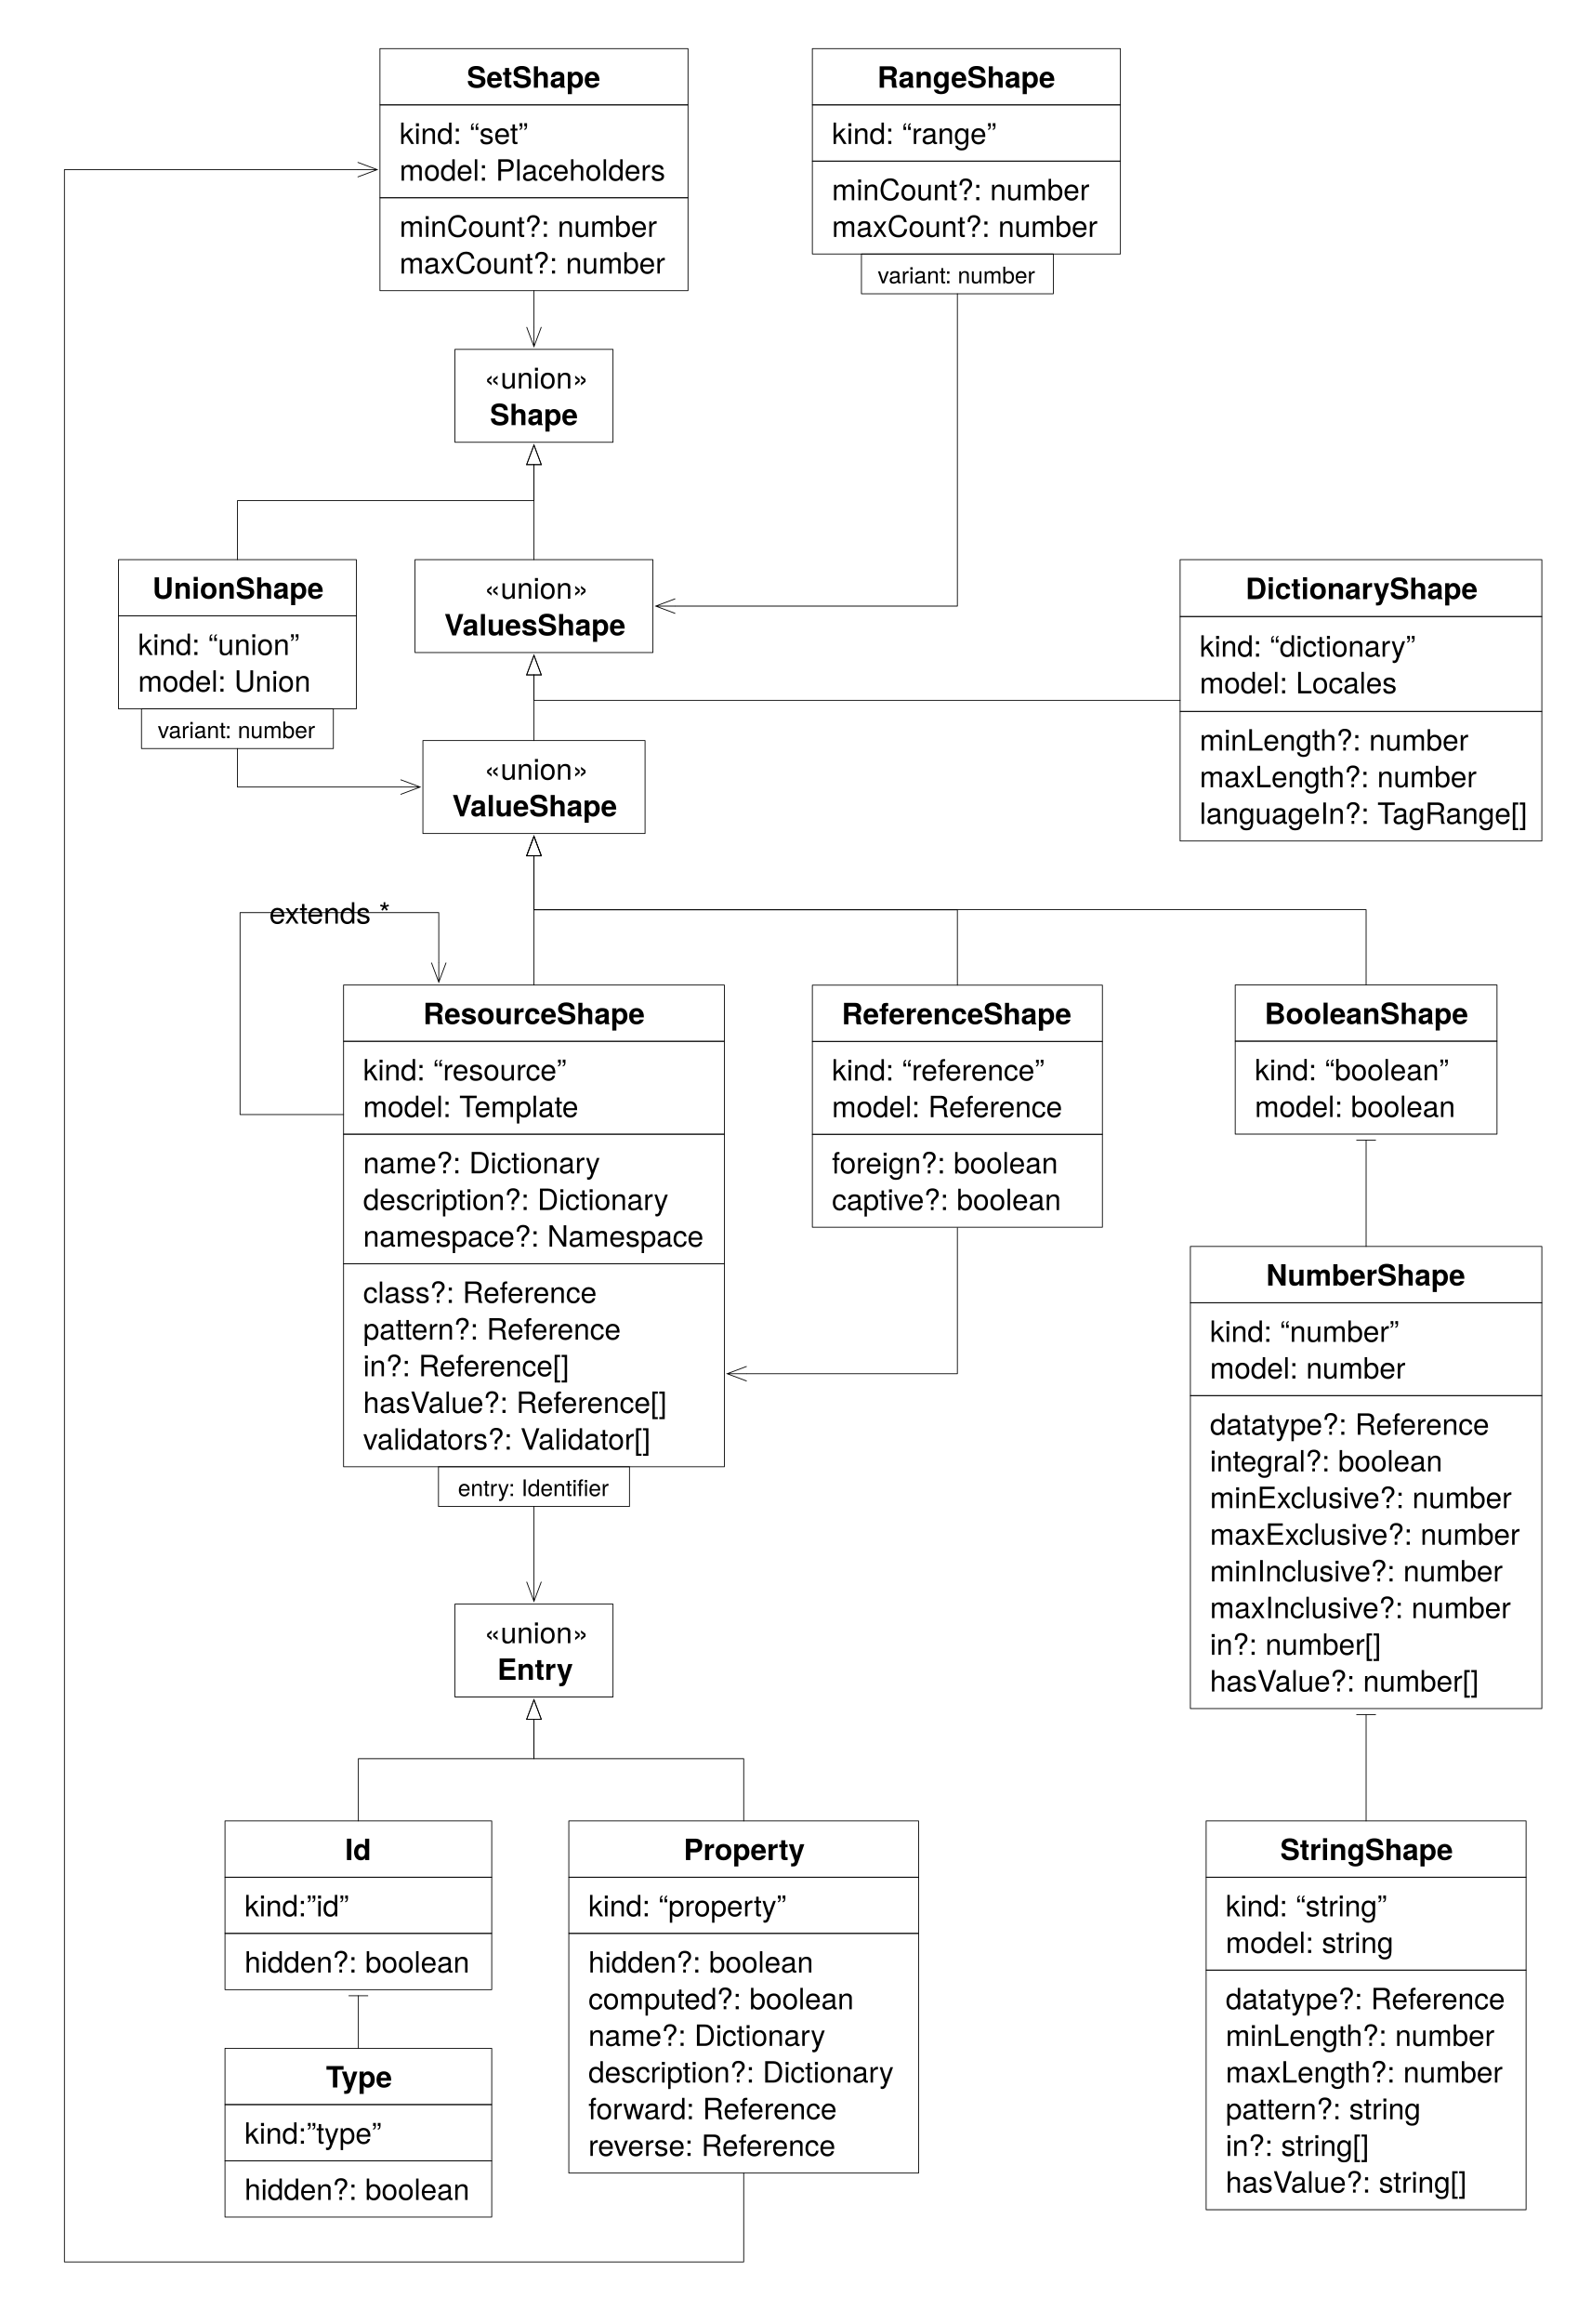
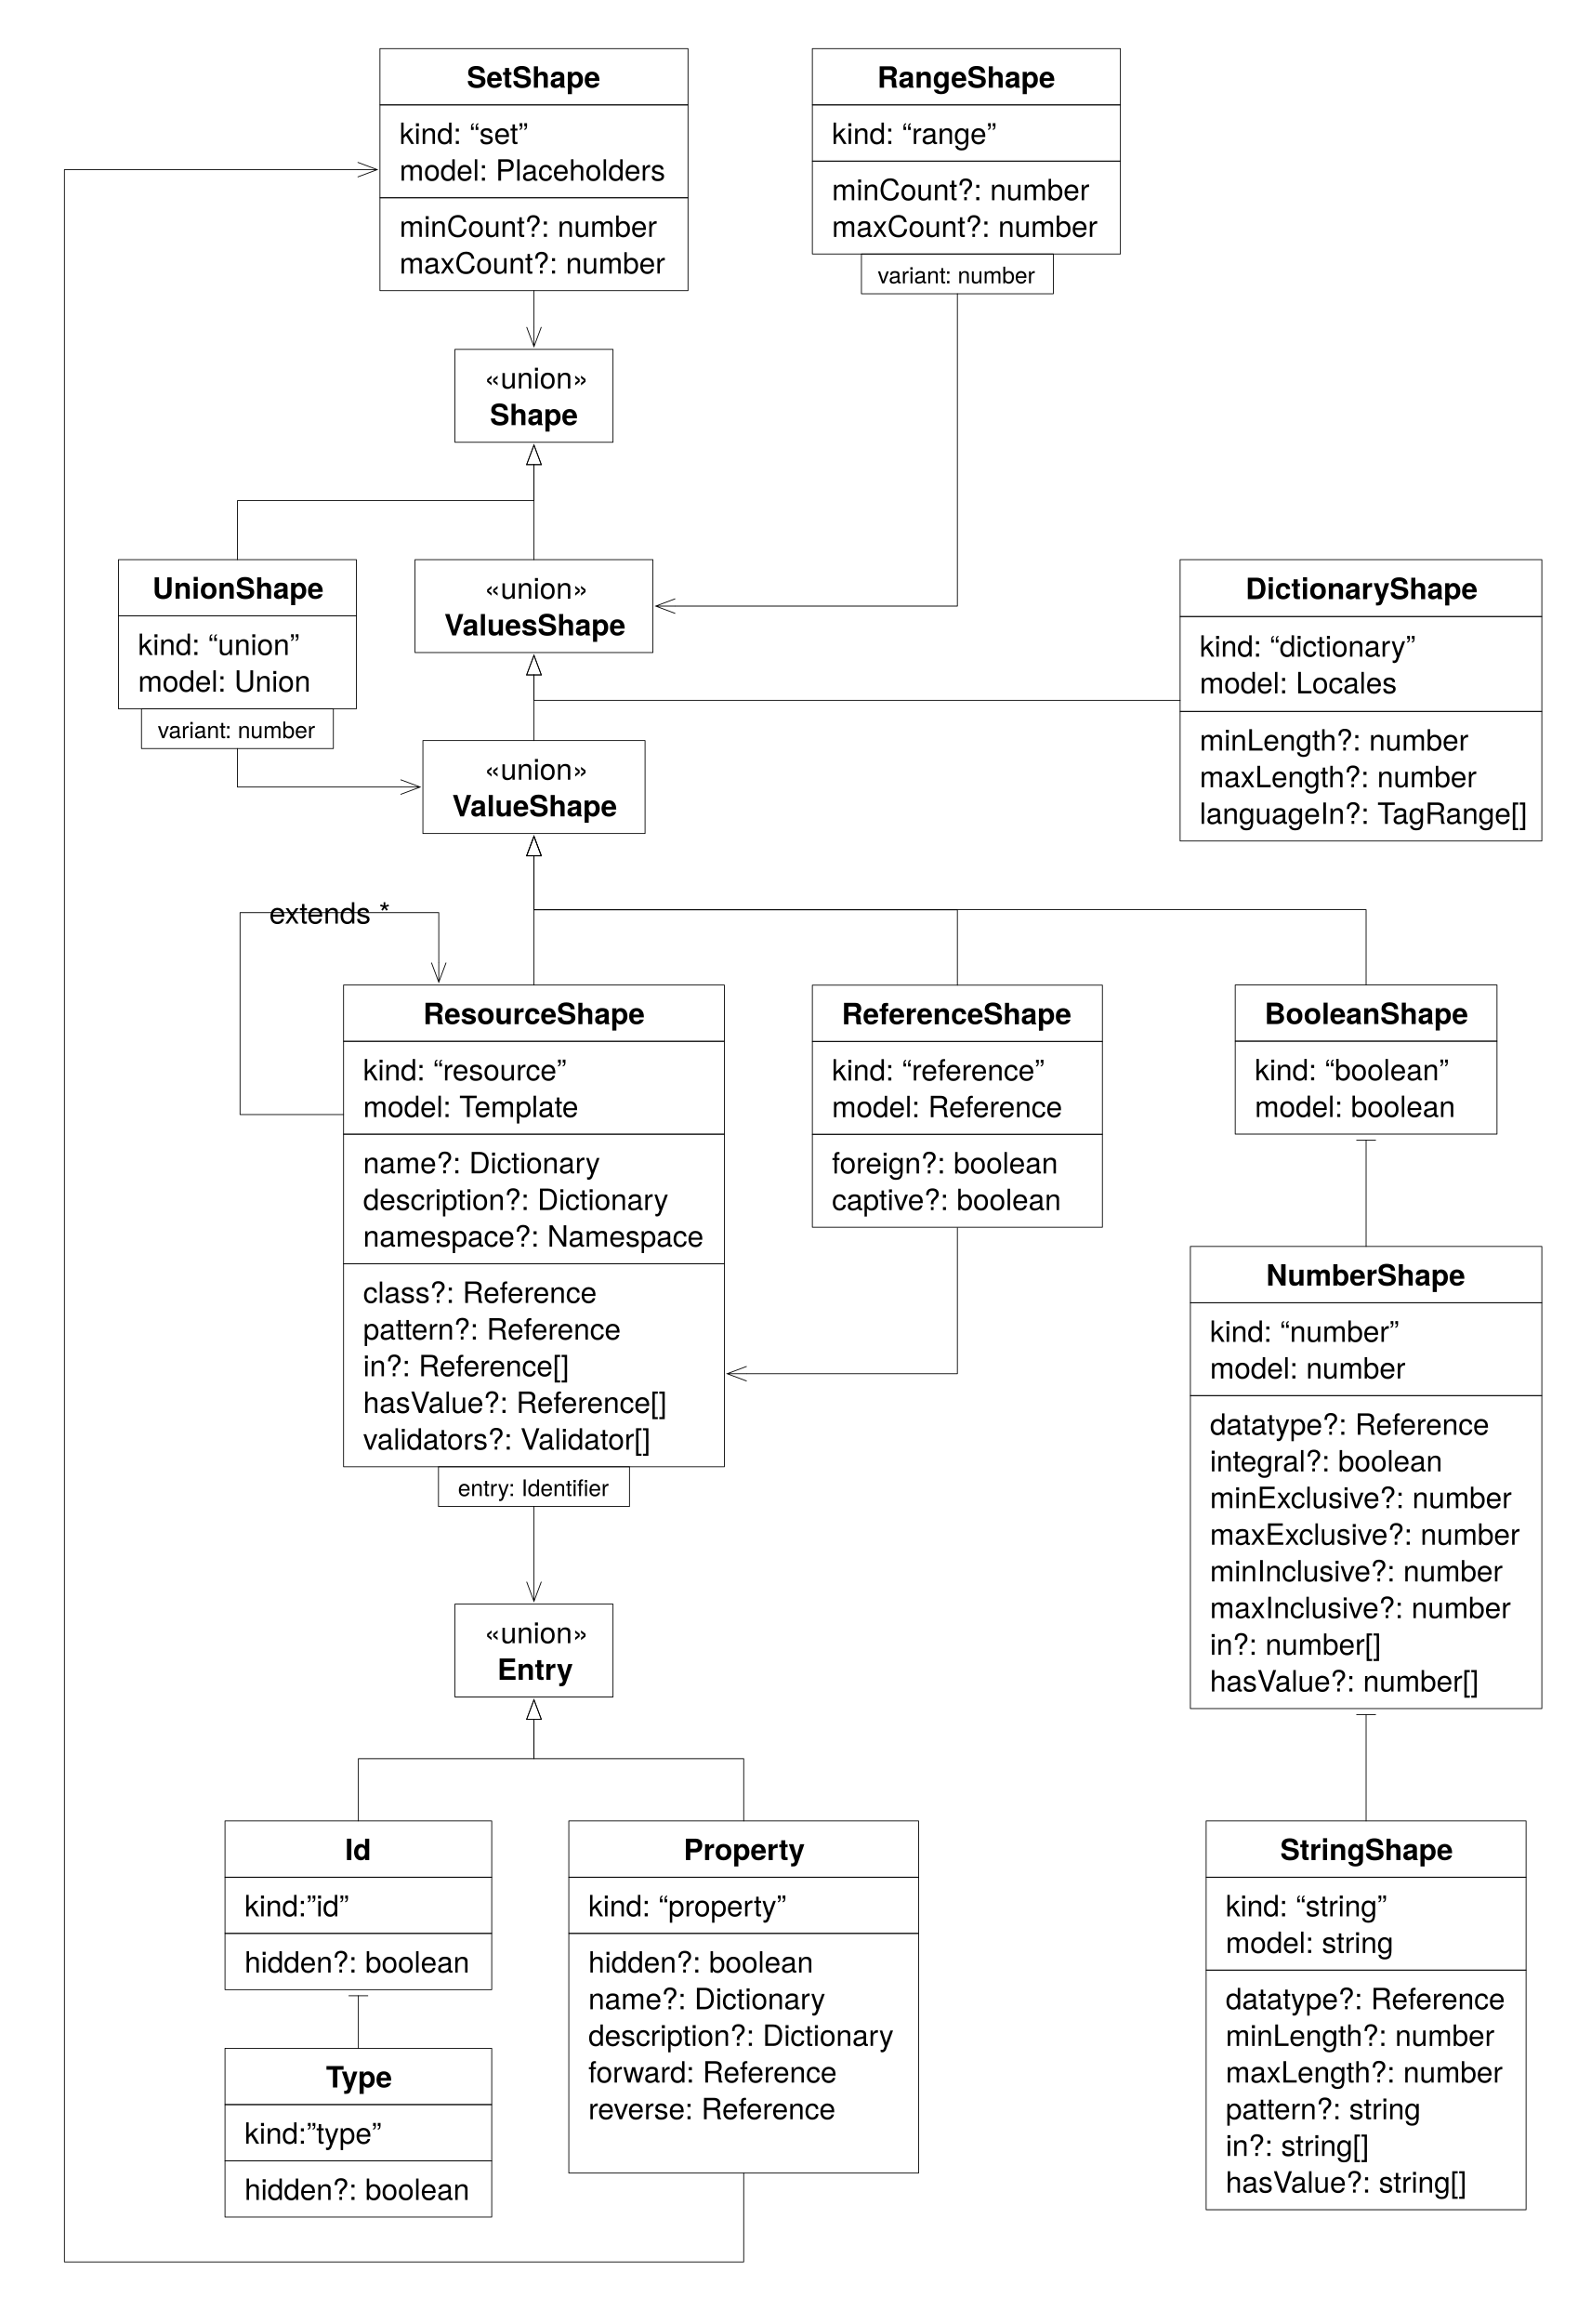
<svg xmlns="http://www.w3.org/2000/svg" version="1.1" viewBox="0 137 488 713" width="488" height="713">
  <defs>
    <marker orient="auto" overflow="visible" markerUnits="strokeWidth" id="StickArrow_Marker" stroke-linejoin="miter" stroke-miterlimit="10" viewBox="-1 -10 26 20" markerWidth="26" markerHeight="20" color="black">
      <g>
        <path d="M 24 0 L 0 0 M 0 -9 L 24 0 L 0 9" fill="none" stroke="currentColor" stroke-width="1" />
      </g>
    </marker>
    <marker orient="auto" overflow="visible" markerUnits="strokeWidth" id="NegativeControls_Marker" stroke-linejoin="miter" stroke-miterlimit="10" viewBox="-1 -13 2 26" markerWidth="2" markerHeight="26" color="black">
      <g>
        <line x1="0" y1="-12" x2="0" y2="12" fill="none" stroke="currentColor" stroke-width="1" />
      </g>
    </marker>
    <marker orient="auto" overflow="visible" markerUnits="strokeWidth" id="Arrow_Marker" stroke-linejoin="miter" stroke-miterlimit="10" viewBox="-1 -10 26 20" markerWidth="26" markerHeight="20" color="black">
      <g>
        <path d="M 24 0 L 0 -9 L 0 9 Z" fill="none" stroke="currentColor" stroke-width="1" />
      </g>
    </marker>
  </defs>
  <g id="shape" stroke="none" stroke-opacity="1" stroke-dasharray="none" fill-opacity="1" fill="none">
    <g id="shape_Layer_1">
      <g id="Group_806">
        <g id="Graphic_810">
          <rect x="370.154" y="741.426" width="98.184" height="73.512" stroke="black" stroke-linecap="round" stroke-linejoin="round" stroke-width=".25" />
          <text transform="translate(376.154 744.4259)" fill="black">
            <tspan font-family="Helvetica Neue" font-size="9" fill="black" x="0" y="9" xml:space="preserve">datatype?: Reference</tspan>
            <tspan font-family="Helvetica Neue" font-size="9" fill="black" x="0" y="20.252" xml:space="preserve">minLength?: number</tspan>
            <tspan font-family="Helvetica Neue" font-size="9" fill="black" x="0" y="31.504" xml:space="preserve">maxLength?: number</tspan>
            <tspan font-family="Helvetica Neue" font-size="9" fill="black" x="0" y="42.756" xml:space="preserve">pattern?: string</tspan>
            <tspan font-family="Helvetica Neue" font-size="9" fill="black" x="0" y="54.008" xml:space="preserve">in?: string[]</tspan>
            <tspan font-family="Helvetica Neue" font-size="9" fill="black" x="0" y="65.26" xml:space="preserve">hasValue?: string[]</tspan>
          </text>
        </g>
        <g id="Graphic_808">
          <rect x="370.154" y="712.922" width="98.184" height="28.504" stroke="black" stroke-linecap="round" stroke-linejoin="round" stroke-width=".25" />
          <text transform="translate(376.154 715.9219)" fill="black">
            <tspan font-family="Helvetica Neue" font-size="9" fill="black" x="0" y="9" xml:space="preserve">kind: “string”</tspan>
            <tspan font-family="Helvetica Neue" font-size="9" fill="black" x="0" y="20.252" xml:space="preserve">model: string</tspan>
          </text>
        </g>
        <g id="Graphic_807">
          <rect x="370.154" y="695.661" width="98.184" height="17.261" stroke="black" stroke-linecap="round" stroke-linejoin="round" stroke-width=".25" />
          <text transform="translate(392.9075 698.6609)" fill="black">
            <tspan font-family="Helvetica Neue" font-weight="bold" font-size="9" fill="black" x="0" y="9" xml:space="preserve">StringShape</tspan>
          </text>
        </g>
      </g>
      <g id="Group_803">
        <g id="Graphic_804">
          <rect x="129.785" y="364.208" width="68.175" height="28.513" stroke="black" stroke-linecap="round" stroke-linejoin="round" stroke-width=".25" />
          <text transform="translate(138.785 367.2076)" fill="black">
            <tspan font-family="Helvetica Neue" font-size="9" fill="black" x="9.832" y="9" xml:space="preserve">«union»</tspan>
            <tspan font-family="Helvetica Neue" font-weight="bold" font-size="9" fill="black" x="0" y="20.252" xml:space="preserve">ValueShape</tspan>
          </text>
        </g>
      </g>
      <g id="Group_800">
        <g id="Graphic_802">
          <rect x="379.079" y="456.441" width="80.334" height="28.504" stroke="black" stroke-linecap="round" stroke-linejoin="round" stroke-width=".25" />
          <text transform="translate(385.079 459.4409)" fill="black">
            <tspan font-family="Helvetica Neue" font-size="9" fill="black" x="0" y="9" xml:space="preserve">kind: “boolean”</tspan>
            <tspan font-family="Helvetica Neue" font-size="9" fill="black" x="0" y="20.252" xml:space="preserve">model: boolean</tspan>
          </text>
        </g>
        <g id="Graphic_801">
          <rect x="379.079" y="439.18" width="80.334" height="17.261" stroke="black" stroke-linecap="round" stroke-linejoin="round" stroke-width=".25" />
          <text transform="translate(388.079 442.1798)" fill="black">
            <tspan font-family="Helvetica Neue" font-weight="bold" font-size="9" fill="black" x="0" y="9" xml:space="preserve">BooleanShape</tspan>
          </text>
        </g>
      </g>
      <g id="Line_794">
        <line x1="163.872" y1="599.187" x2="163.872" y2="622.279" marker-end="url(#StickArrow_Marker)" stroke="black" stroke-linecap="round" stroke-linejoin="round" stroke-width=".25" />
      </g>
      <g id="Line_793">
        <path d="M 105.438 478.938 L 73.667 478.938 L 73.667 416.99 L 134.655 416.99 L 134.655 432.33" marker-end="url(#StickArrow_Marker)" stroke="black" stroke-linecap="round" stroke-linejoin="round" stroke-width=".25" />
      </g>
      <g id="Graphic_792">
        <text transform="translate(82.62955 411.3642)" fill="black">
          <tspan font-family="Helvetica Neue" font-size="9" fill="black" x="0" y="9" xml:space="preserve">extends *</tspan>
        </text>
      </g>
      <g id="Group_785">
        <g id="Graphic_812">
          <rect x="362.166" y="355.264" width="111.009" height="39.756" stroke="black" stroke-linecap="round" stroke-linejoin="round" stroke-width=".25" />
          <text transform="translate(368.1665 358.2642)" fill="black">
            <tspan font-family="Helvetica Neue" font-size="9" fill="black" x="0" y="9" xml:space="preserve">minLength?: number</tspan>
            <tspan font-family="Helvetica Neue" font-size="9" fill="black" x="0" y="20.252" xml:space="preserve">maxLength?: number</tspan>
            <tspan font-family="Helvetica Neue" font-size="9" fill="black" x="0" y="31.504" xml:space="preserve">languageIn?: TagRange[]</tspan>
          </text>
        </g>
        <g id="Graphic_787">
          <rect x="362.166" y="326.157" width="111.009" height="29.107" stroke="black" stroke-linecap="round" stroke-linejoin="round" stroke-width=".25" />
          <text transform="translate(368.1665 329.4585)" fill="black">
            <tspan font-family="Helvetica Neue" font-size="9" fill="black" x="0" y="9" xml:space="preserve">kind: “dictionary”</tspan>
            <tspan font-family="Helvetica Neue" font-size="9" fill="black" x="0" y="20.252" xml:space="preserve">model: Locales</tspan>
          </text>
        </g>
        <g id="Graphic_786">
          <rect x="362.166" y="308.695" width="111.009" height="17.462" stroke="black" stroke-linecap="round" stroke-linejoin="round" stroke-width=".25" />
          <text transform="translate(382.256 311.7951)" fill="black">
            <tspan font-family="Helvetica Neue" font-weight="bold" font-size="9" fill="black" x="881073e-18" y="9" xml:space="preserve">DictionaryShape</tspan>
          </text>
        </g>
      </g>
      <g id="Group_778">
        <g id="Graphic_837">
          <rect x="174.564" y="730.174" width="107.346" height="73.512" stroke="black" stroke-linecap="round" stroke-linejoin="round" stroke-width=".25" />
          <text transform="translate(180.5641 733.1739)" fill="black">
            <tspan font-family="Helvetica Neue" font-size="9" fill="black" x="0" y="9" xml:space="preserve">hidden?: boolean</tspan>
-             <tspan font-family="Helvetica Neue" font-size="9" fill="black" x="0" y="20.252" xml:space="preserve">computed?: boolean</tspan>
-             <tspan font-family="Helvetica Neue" font-size="9" fill="black" x="0" y="31.504" xml:space="preserve">name?: Dictionary</tspan>
-             <tspan font-family="Helvetica Neue" font-size="9" fill="black" x="0" y="42.756" xml:space="preserve">description?: Dictionary</tspan>
-             <tspan font-family="Helvetica Neue" font-size="9" fill="black" x="0" y="54.008" xml:space="preserve">forward: Reference</tspan>
-             <tspan font-family="Helvetica Neue" font-size="9" fill="black" x="0" y="65.26" xml:space="preserve">reverse: Reference</tspan>
+             <tspan font-family="Helvetica Neue" font-size="9" fill="black" x="0" y="20.252" xml:space="preserve">name?: Dictionary</tspan>
+             <tspan font-family="Helvetica Neue" font-size="9" fill="black" x="0" y="31.504" xml:space="preserve">description?: Dictionary</tspan>
+             <tspan font-family="Helvetica Neue" font-size="9" fill="black" x="0" y="42.756" xml:space="preserve">forward: Reference</tspan>
+             <tspan font-family="Helvetica Neue" font-size="9" fill="black" x="0" y="54.008" xml:space="preserve">reverse: Reference</tspan>
          </text>
        </g>
        <g id="Graphic_780">
          <rect x="174.564" y="695.661" width="107.346" height="17.261" stroke="black" stroke-linecap="round" stroke-linejoin="round" stroke-width=".25" />
          <text transform="translate(209.8141 698.6609)" fill="black">
            <tspan font-family="Helvetica Neue" font-weight="bold" font-size="9" fill="black" x="6856737e-19" y="9" xml:space="preserve">Property</tspan>
          </text>
        </g>
        <g id="Graphic_779">
          <rect x="174.564" y="712.922" width="107.346" height="17.252" stroke="black" stroke-linecap="round" stroke-linejoin="round" stroke-width=".25" />
          <text transform="translate(180.5641 715.9219)" fill="black">
            <tspan font-family="Helvetica Neue" font-size="9" fill="black" x="0" y="9" xml:space="preserve">kind: “property”</tspan>
          </text>
        </g>
      </g>
      <g id="Group_774">
        <g id="Graphic_815">
          <rect x="116.603" y="197.677" width="94.539" height="28.504" stroke="black" stroke-linecap="round" stroke-linejoin="round" stroke-width=".25" />
          <text transform="translate(122.603 200.6774)" fill="black">
            <tspan font-family="Helvetica Neue" font-size="9" fill="black" x="0" y="9" xml:space="preserve">minCount?: number</tspan>
            <tspan font-family="Helvetica Neue" font-size="9" fill="black" x="0" y="20.252" xml:space="preserve">maxCount?: number</tspan>
          </text>
        </g>
        <g id="Graphic_776">
          <rect x="116.603" y="151.912" width="94.539" height="17.261" stroke="black" stroke-linecap="round" stroke-linejoin="round" stroke-width=".25" />
          <text transform="translate(143.2805 154.9124)" fill="black">
            <tspan font-family="Helvetica Neue" font-weight="bold" font-size="9" fill="black" x="55422333e-20" y="9" xml:space="preserve">SetShape</tspan>
          </text>
        </g>
        <g id="Graphic_775">
          <rect x="116.603" y="169.173" width="94.539" height="28.504" stroke="black" stroke-linecap="round" stroke-linejoin="round" stroke-width=".25" />
          <text transform="translate(122.603 172.1734)" fill="black">
            <tspan font-family="Helvetica Neue" font-size="9" fill="black" x="0" y="9" xml:space="preserve">kind: “set”</tspan>
            <tspan font-family="Helvetica Neue" font-size="9" fill="black" x="0" y="20.252" xml:space="preserve">model: Placeholders</tspan>
          </text>
        </g>
      </g>
      <g id="Line_764">
        <path d="M 228.237 803.686 L 228.237 830.957 L 19.767 830.957 L 19.767 189.047 L 109.753 189.047" marker-end="url(#StickArrow_Marker)" stroke="black" stroke-linecap="round" stroke-linejoin="round" stroke-width=".25" />
      </g>
      <g id="Group_761">
        <g id="Graphic_838">
          <rect x="69.05" y="730.174" width="81.858" height="17.252" stroke="black" stroke-linecap="round" stroke-linejoin="round" stroke-width=".25" />
          <text transform="translate(75.04957 733.1739)" fill="black">
            <tspan font-family="Helvetica Neue" font-size="9" fill="black" x="0" y="9" xml:space="preserve">hidden?: boolean</tspan>
          </text>
        </g>
        <g id="Graphic_763">
          <rect x="69.05" y="712.922" width="81.858" height="17.252" stroke="black" stroke-linecap="round" stroke-linejoin="round" stroke-width=".25" />
          <text transform="translate(75.04957 715.9219)" fill="black">
            <tspan font-family="Helvetica Neue" font-size="9" fill="black" x="0" y="9" xml:space="preserve">kind:”id”</tspan>
          </text>
        </g>
        <g id="Graphic_762">
          <rect x="69.05" y="695.661" width="81.858" height="17.261" stroke="black" stroke-linecap="round" stroke-linejoin="round" stroke-width=".25" />
          <text transform="translate(105.9016 698.6609)" fill="black">
            <tspan font-family="Helvetica Neue" font-weight="bold" font-size="9" fill="black" x="0" y="9" xml:space="preserve">Id</tspan>
          </text>
        </g>
      </g>
      <g id="Group_758">
        <g id="Graphic_839">
          <rect x="69.05" y="799.939" width="81.858" height="17.252" stroke="black" stroke-linecap="round" stroke-linejoin="round" stroke-width=".25" />
          <text transform="translate(75.04957 802.939)" fill="black">
            <tspan font-family="Helvetica Neue" font-size="9" fill="black" x="0" y="9" xml:space="preserve">hidden?: boolean</tspan>
          </text>
        </g>
        <g id="Graphic_760">
          <rect x="69.05" y="782.687" width="81.858" height="17.252" stroke="black" stroke-linecap="round" stroke-linejoin="round" stroke-width=".25" />
          <text transform="translate(75.04957 785.687)" fill="black">
            <tspan font-family="Helvetica Neue" font-size="9" fill="black" x="0" y="9" xml:space="preserve">kind:”type”</tspan>
          </text>
        </g>
        <g id="Graphic_759">
          <rect x="69.05" y="765.426" width="81.858" height="17.261" stroke="black" stroke-linecap="round" stroke-linejoin="round" stroke-width=".25" />
          <text transform="translate(100.0606 768.4259)" fill="black">
            <tspan font-family="Helvetica Neue" font-weight="bold" font-size="9" fill="black" x="0" y="9" xml:space="preserve">Type</tspan>
          </text>
        </g>
      </g>
      <g id="Line_756">
        <line x1="109.979" y1="765.426" x2="109.979" y2="749.301" marker-end="url(#NegativeControls_Marker)" stroke="black" stroke-linecap="round" stroke-linejoin="round" stroke-width=".25" />
      </g>
      <g id="Group_836">
        <g id="Group_751">
          <g id="Graphic_832">
            <rect x="105.438" y="439.21" width="116.868" height="17.261" stroke="black" stroke-linecap="round" stroke-linejoin="round" stroke-width=".25" />
            <text transform="translate(129.866 442.2098)" fill="black">
              <tspan font-family="Helvetica Neue" font-weight="bold" font-size="9" fill="black" x="0" y="9" xml:space="preserve">ResourceShape</tspan>
            </text>
          </g>
          <g id="Graphic_814">
            <rect x="105.438" y="524.731" width="116.868" height="62.26" stroke="black" stroke-linecap="round" stroke-linejoin="round" stroke-width=".25" />
            <text transform="translate(111.4385 527.7309)" fill="black">
              <tspan font-family="Helvetica Neue" font-size="9" fill="black" x="0" y="9" xml:space="preserve">class?: Reference</tspan>
              <tspan font-family="Helvetica Neue" font-size="9" fill="black" x="0" y="20.252" xml:space="preserve">pattern?: Reference</tspan>
              <tspan font-family="Helvetica Neue" font-size="9" fill="black" x="0" y="31.504" xml:space="preserve">in?: Reference[]</tspan>
              <tspan font-family="Helvetica Neue" font-size="9" fill="black" x="0" y="42.756" xml:space="preserve">hasValue?: Reference[]</tspan>
              <tspan font-family="Helvetica Neue" font-size="9" fill="black" x="0" y="54.008" xml:space="preserve">validators?: Validator[]</tspan>
            </text>
          </g>
          <g id="Graphic_753">
            <rect x="105.438" y="484.975" width="116.868" height="39.756" stroke="black" stroke-linecap="round" stroke-linejoin="round" stroke-width=".25" />
            <text transform="translate(111.4385 487.9749)" fill="black">
              <tspan font-family="Helvetica Neue" font-size="9" fill="black" x="0" y="9" xml:space="preserve">name?: Dictionary</tspan>
              <tspan font-family="Helvetica Neue" font-size="9" fill="black" x="0" y="20.252" xml:space="preserve">description?: Dictionary</tspan>
              <tspan font-family="Helvetica Neue" font-size="9" fill="black" x="0" y="31.504" xml:space="preserve">namespace?: Namespace</tspan>
            </text>
          </g>
          <g id="Graphic_752">
            <rect x="105.438" y="456.471" width="116.868" height="28.504" stroke="black" stroke-linecap="round" stroke-linejoin="round" stroke-width=".25" />
            <text transform="translate(111.4385 459.4709)" fill="black">
              <tspan font-family="Helvetica Neue" font-size="9" fill="black" x="0" y="9" xml:space="preserve">kind: “resource”</tspan>
              <tspan font-family="Helvetica Neue" font-size="9" fill="black" x="0" y="20.252" xml:space="preserve">model: Template</tspan>
            </text>
          </g>
        </g>
        <g id="Graphic_750">
          <rect x="134.565" y="586.991" width="58.615" height="12.196" stroke="black" stroke-linecap="round" stroke-linejoin="round" stroke-width=".25" />
          <text transform="translate(139.565 588.9909)" fill="black">
            <tspan font-family="Helvetica Neue" font-size="7" fill="black" x=".973" y="7" xml:space="preserve">entry: Identifier </tspan>
          </text>
        </g>
      </g>
      <g id="Group_796">
        <g id="Graphic_809">
          <rect x="365.316" y="565.177" width="107.859" height="96.016" stroke="black" stroke-linecap="round" stroke-linejoin="round" stroke-width=".25" />
          <text transform="translate(371.3165 568.1774)" fill="black">
            <tspan font-family="Helvetica Neue" font-size="9" fill="black" x="0" y="9" xml:space="preserve">datatype?: Reference</tspan>
            <tspan font-family="Helvetica Neue" font-size="9" fill="black" x="0" y="20.252" xml:space="preserve">integral?: boolean</tspan>
            <tspan font-family="Helvetica Neue" font-size="9" fill="black" x="0" y="31.504" xml:space="preserve">minExclusive?: number</tspan>
            <tspan font-family="Helvetica Neue" font-size="9" fill="black" x="0" y="42.756" xml:space="preserve">maxExclusive?: number</tspan>
            <tspan font-family="Helvetica Neue" font-size="9" fill="black" x="0" y="54.008" xml:space="preserve">minInclusive?: number</tspan>
            <tspan font-family="Helvetica Neue" font-size="9" fill="black" x="0" y="65.26" xml:space="preserve">maxInclusive?: number</tspan>
            <tspan font-family="Helvetica Neue" font-size="9" fill="black" x="0" y="76.512" xml:space="preserve">in?: number[]</tspan>
            <tspan font-family="Helvetica Neue" font-size="9" fill="black" x="0" y="87.764" xml:space="preserve">hasValue?: number[]</tspan>
          </text>
        </g>
        <g id="Graphic_798">
          <rect x="365.316" y="536.673" width="107.859" height="28.504" stroke="black" stroke-linecap="round" stroke-linejoin="round" stroke-width=".25" />
          <text transform="translate(371.3165 539.6734)" fill="black">
            <tspan font-family="Helvetica Neue" font-size="9" fill="black" x="0" y="9" xml:space="preserve">kind: “number”</tspan>
            <tspan font-family="Helvetica Neue" font-size="9" fill="black" x="0" y="20.252" xml:space="preserve">model: number</tspan>
          </text>
        </g>
        <g id="Graphic_797">
          <rect x="365.316" y="519.412" width="107.859" height="17.261" stroke="black" stroke-linecap="round" stroke-linejoin="round" stroke-width=".25" />
          <text transform="translate(388.5785 522.4124)" fill="black">
            <tspan font-family="Helvetica Neue" font-weight="bold" font-size="9" fill="black" x="0" y="9" xml:space="preserve">NumberShape</tspan>
          </text>
        </g>
      </g>
      <g id="Line_765">
        <line x1="163.872" y1="439.21" x2="163.872" y2="399.571" marker-end="url(#Arrow_Marker)" stroke="black" stroke-linecap="round" stroke-linejoin="round" stroke-width=".25" />
      </g>
      <g id="Line_766">
        <path d="M 362.166 351.857 L 163.872 351.857 L 163.872 344.058" marker-end="url(#Arrow_Marker)" stroke="black" stroke-linecap="round" stroke-linejoin="round" stroke-width=".25" />
      </g>
      <g id="Line_799">
        <path d="M 419.246 439.18 L 419.246 416.08 L 163.872 416.08 L 163.872 399.571" marker-end="url(#Arrow_Marker)" stroke="black" stroke-linecap="round" stroke-linejoin="round" stroke-width=".25" />
      </g>
      <g id="Line_816">
        <line x1="419.246" y1="519.412" x2="419.246" y2="486.82" marker-end="url(#NegativeControls_Marker)" stroke="black" stroke-linecap="round" stroke-linejoin="round" stroke-width=".25" />
      </g>
      <g id="Line_817">
        <line x1="419.246" y1="695.661" x2="419.246" y2="663.068" marker-end="url(#NegativeControls_Marker)" stroke="black" stroke-linecap="round" stroke-linejoin="round" stroke-width=".25" />
      </g>
      <g id="Group_818">
        <g id="Graphic_831">
          <rect x="249.306" y="485.009" width="89.01" height="28.504" stroke="black" stroke-linecap="round" stroke-linejoin="round" stroke-width=".25" />
          <text transform="translate(255.3065 488.0088)" fill="black">
            <tspan font-family="Helvetica Neue" font-size="9" fill="black" x="0" y="9" xml:space="preserve">foreign?: boolean</tspan>
            <tspan font-family="Helvetica Neue" font-size="9" fill="black" x="0" y="20.252" xml:space="preserve">captive?: boolean</tspan>
          </text>
        </g>
        <g id="Graphic_820">
          <rect x="249.306" y="456.505" width="89.01" height="28.504" stroke="black" stroke-linecap="round" stroke-linejoin="round" stroke-width=".25" />
          <text transform="translate(255.3065 459.5048)" fill="black">
            <tspan font-family="Helvetica Neue" font-size="9" fill="black" x="0" y="9" xml:space="preserve">kind: “reference”</tspan>
            <tspan font-family="Helvetica Neue" font-size="9" fill="black" x="0" y="20.252" xml:space="preserve">model: Reference</tspan>
          </text>
        </g>
        <g id="Graphic_819">
          <rect x="249.306" y="439.244" width="89.01" height="17.261" stroke="black" stroke-linecap="round" stroke-linejoin="round" stroke-width=".25" />
          <text transform="translate(258.3065 442.2437)" fill="black">
            <tspan font-family="Helvetica Neue" font-weight="bold" font-size="9" fill="black" x="0" y="9" xml:space="preserve">ReferenceShape</tspan>
          </text>
        </g>
      </g>
      <g id="Line_824">
        <path d="M 293.811 513.704 L 293.811 558.455 L 229.156 558.455" marker-end="url(#StickArrow_Marker)" stroke="black" stroke-linecap="round" stroke-linejoin="round" stroke-width=".25" />
      </g>
      <g id="Line_842">
        <line x1="163.872" y1="226.181" x2="163.872" y2="237.331" marker-end="url(#StickArrow_Marker)" stroke="black" stroke-linecap="round" stroke-linejoin="round" stroke-width=".25" />
      </g>
      <g id="Line_846">
        <path d="M 72.864 366.656 L 72.864 378.464 L 122.935 378.464" marker-end="url(#StickArrow_Marker)" stroke="black" stroke-linecap="round" stroke-linejoin="round" stroke-width=".25" />
      </g>
      <g id="Group_850">
        <g id="Graphic_851">
          <rect x="127.368" y="308.695" width="73.008" height="28.513" stroke="black" stroke-linecap="round" stroke-linejoin="round" stroke-width=".25" />
          <text transform="translate(136.3685 311.6945)" fill="black">
            <tspan font-family="Helvetica Neue" font-size="9" fill="black" x="12.249" y="9" xml:space="preserve">«union»</tspan>
            <tspan font-family="Helvetica Neue" font-weight="bold" font-size="9" fill="black" x="8171241e-19" y="20.252" xml:space="preserve">ValuesShape</tspan>
          </text>
        </g>
      </g>
      <g id="Line_853">
        <path d="M 293.811 439.244 L 293.811 416.144 L 163.872 416.144 L 163.872 399.571" marker-end="url(#Arrow_Marker)" stroke="black" stroke-linecap="round" stroke-linejoin="round" stroke-width=".25" />
      </g>
      <g id="Line_854">
        <line x1="163.872" y1="364.208" x2="163.872" y2="344.058" marker-end="url(#Arrow_Marker)" stroke="black" stroke-linecap="round" stroke-linejoin="round" stroke-width=".25" />
      </g>
      <g id="Group_859">
        <g id="Group_770">
          <g id="Graphic_772">
            <rect x="36.36" y="325.956" width="73.008" height="28.504" stroke="black" stroke-linecap="round" stroke-linejoin="round" stroke-width=".25" />
            <text transform="translate(42.36047 328.9556)" fill="black">
              <tspan font-family="Helvetica Neue" font-size="9" fill="black" x="0" y="9" xml:space="preserve">kind: “union”</tspan>
              <tspan font-family="Helvetica Neue" font-size="9" fill="black" x="0" y="20.252" xml:space="preserve">model: Union</tspan>
            </text>
          </g>
          <g id="Graphic_771">
            <rect x="36.36" y="308.695" width="73.008" height="17.261" stroke="black" stroke-linecap="round" stroke-linejoin="round" stroke-width=".25" />
            <text transform="translate(46.77797 311.6945)" fill="black">
              <tspan font-family="Helvetica Neue" font-weight="bold" font-size="9" fill="black" x="0" y="9" xml:space="preserve">UnionShape</tspan>
            </text>
          </g>
        </g>
        <g id="Graphic_858">
          <rect x="43.42" y="354.46" width="58.888" height="12.196" stroke="black" stroke-linecap="round" stroke-linejoin="round" stroke-width=".25" />
          <text transform="translate(48.42047 356.4596)" fill="black">
            <tspan font-family="Helvetica Neue" font-size="7" fill="black" x="0" y="7" xml:space="preserve">variant: number</tspan>
          </text>
        </g>
      </g>
      <g id="Group_860">
        <g id="Graphic_861">
          <rect x="139.617" y="244.181" width="48.51" height="28.513" stroke="black" stroke-linecap="round" stroke-linejoin="round" stroke-width=".25" />
          <text transform="translate(148.6175 247.1814)" fill="black">
            <tspan font-family="Helvetica Neue" font-size="9" fill="black" x="0" y="9" xml:space="preserve">«union»</tspan>
            <tspan font-family="Helvetica Neue" font-weight="bold" font-size="9" fill="black" x="1.75" y="20.252" xml:space="preserve">Shape</tspan>
          </text>
        </g>
      </g>
      <g id="Line_862">
        <path d="M 72.864 308.695 L 72.864 290.594 L 163.872 290.594 L 163.872 279.545" marker-end="url(#Arrow_Marker)" stroke="black" stroke-linecap="round" stroke-linejoin="round" stroke-width=".25" />
      </g>
      <g id="Line_864">
        <line x1="163.872" y1="308.695" x2="163.872" y2="279.545" marker-end="url(#Arrow_Marker)" stroke="black" stroke-linecap="round" stroke-linejoin="round" stroke-width=".25" />
      </g>
      <g id="Line_865">
        <path d="M 293.811 227.125 L 293.811 322.951 L 207.226 322.951" marker-end="url(#StickArrow_Marker)" stroke="black" stroke-linecap="round" stroke-linejoin="round" stroke-width=".25" />
      </g>
      <g id="Group_866">
        <g id="Group_868">
          <g id="Graphic_871">
            <rect x="249.306" y="186.425" width="94.539" height="28.504" stroke="black" stroke-linecap="round" stroke-linejoin="round" stroke-width=".25" />
            <text transform="translate(255.3065 189.4254)" fill="black">
              <tspan font-family="Helvetica Neue" font-size="9" fill="black" x="0" y="9" xml:space="preserve">minCount?: number</tspan>
              <tspan font-family="Helvetica Neue" font-size="9" fill="black" x="0" y="20.252" xml:space="preserve">maxCount?: number</tspan>
            </text>
          </g>
          <g id="Graphic_870">
            <rect x="249.306" y="169.173" width="94.539" height="17.252" stroke="black" stroke-linecap="round" stroke-linejoin="round" stroke-width=".25" />
            <text transform="translate(255.3065 172.1734)" fill="black">
              <tspan font-family="Helvetica Neue" font-size="9" fill="black" x="0" y="9" xml:space="preserve">kind: “range”</tspan>
            </text>
          </g>
          <g id="Graphic_869">
            <rect x="249.306" y="151.912" width="94.539" height="17.261" stroke="black" stroke-linecap="round" stroke-linejoin="round" stroke-width=".25" />
            <text transform="translate(258.3065 154.9124)" fill="black">
              <tspan font-family="Helvetica Neue" font-weight="bold" font-size="9" fill="black" x="10.932" y="9" xml:space="preserve">RangeShape</tspan>
            </text>
          </g>
        </g>
        <g id="Graphic_867">
          <rect x="264.367" y="214.929" width="58.888" height="12.196" stroke="black" stroke-linecap="round" stroke-linejoin="round" stroke-width=".25" />
          <text transform="translate(269.3675 216.9294)" fill="black">
            <tspan font-family="Helvetica Neue" font-size="7" fill="black" x="24414062e-14" y="7" xml:space="preserve">variant: number</tspan>
          </text>
        </g>
      </g>
      <g id="Group_872">
        <g id="Graphic_873">
          <rect x="139.617" y="629.129" width="48.51" height="28.513" stroke="black" stroke-linecap="round" stroke-linejoin="round" stroke-width=".25" />
          <text transform="translate(148.6175 632.1289)" fill="black">
            <tspan font-family="Helvetica Neue" font-size="9" fill="black" x="0" y="9" xml:space="preserve">«union»</tspan>
            <tspan font-family="Helvetica Neue" font-weight="bold" font-size="9" fill="black" x="4" y="20.252" xml:space="preserve">Entry</tspan>
          </text>
        </g>
      </g>
      <g id="Line_874">
        <path d="M 109.979 695.661 L 109.979 676.561 L 163.872 676.561 L 163.872 664.492" marker-end="url(#Arrow_Marker)" stroke="black" stroke-linecap="round" stroke-linejoin="round" stroke-width=".25" />
      </g>
      <g id="Line_875">
        <path d="M 228.237 695.661 L 228.237 676.561 L 163.872 676.561 L 163.872 664.492" marker-end="url(#Arrow_Marker)" stroke="black" stroke-linecap="round" stroke-linejoin="round" stroke-width=".25" />
      </g>
    </g>
  </g>
</svg>
